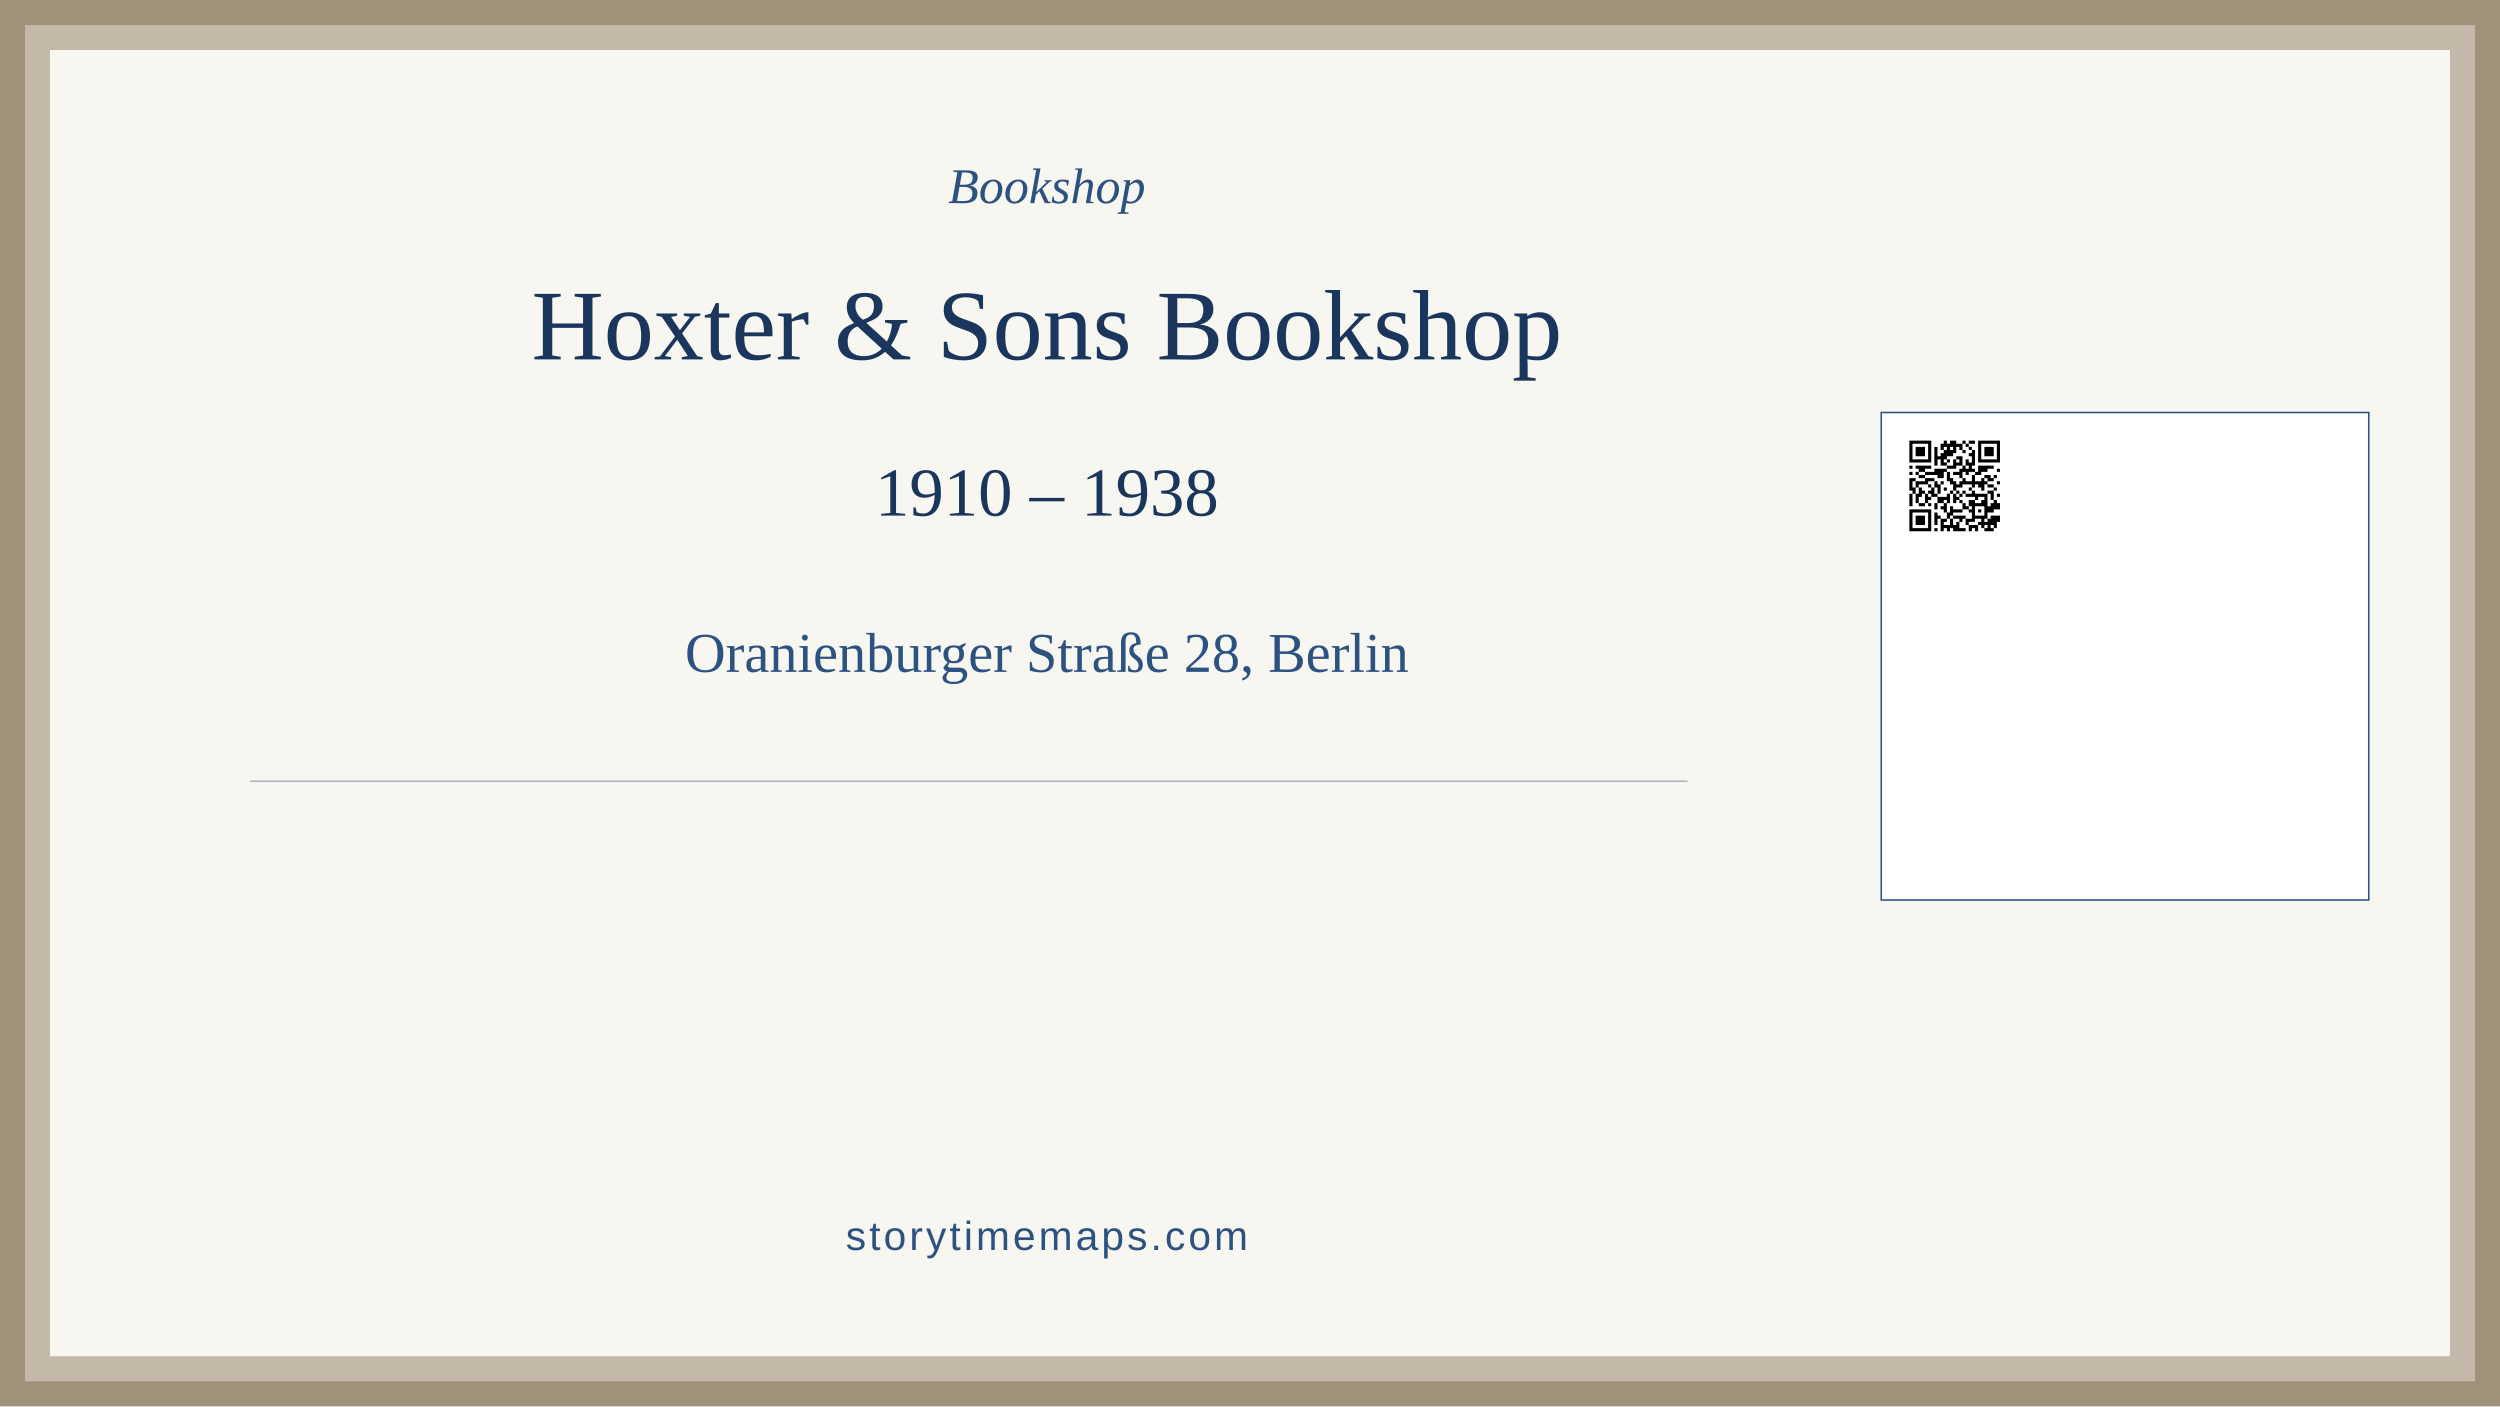
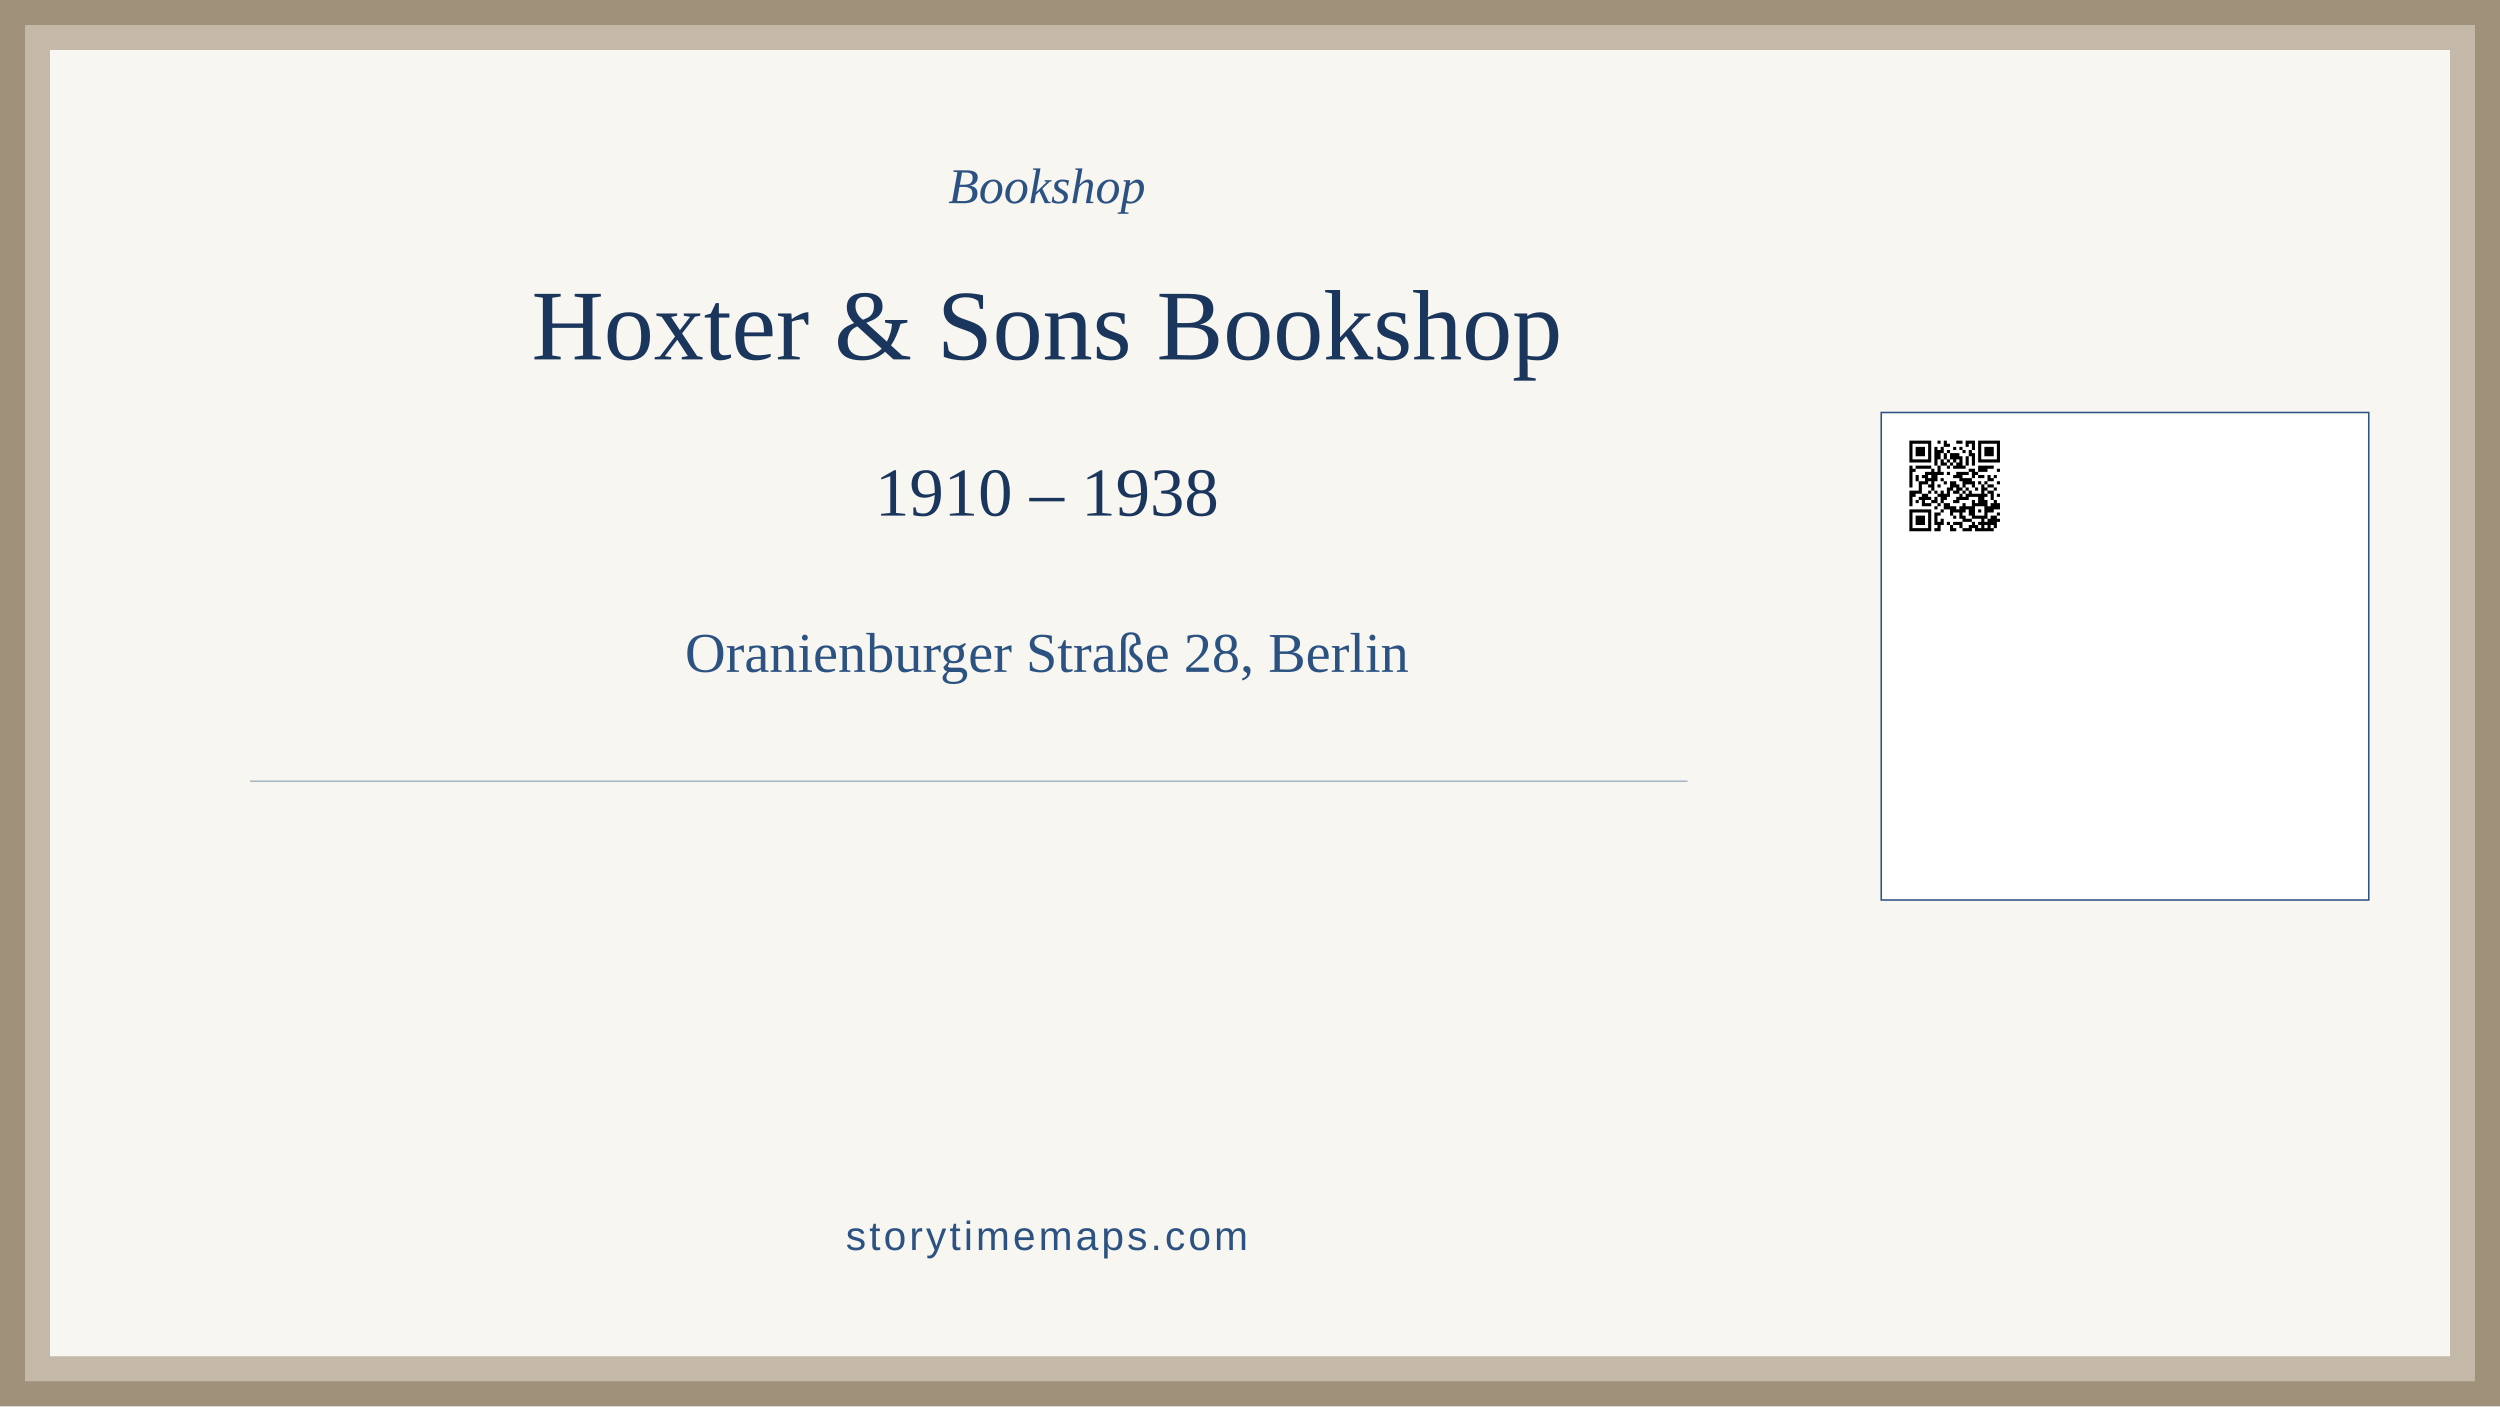
<svg xmlns="http://www.w3.org/2000/svg" viewBox="0 0 800 450" width="800" height="450">
  <defs>
    <style>
      .title { font-family: Georgia, 'Times New Roman', serif; font-weight: normal; }
      .text { font-family: Georgia, 'Times New Roman', serif; }
      .url { font-family: 'Helvetica Neue', Arial, sans-serif; }
    </style>
  </defs>
  <rect width="800" height="450" fill="#a0917a" />
  <rect x="8" y="8" width="784" height="434" fill="#c4b8a8" />
  <rect x="16" y="16" width="768" height="418" fill="#f8f6f0" />
  <text x="335" y="65" text-anchor="middle" class="text" font-size="16" fill="#2c5282" font-style="italic">
    Bookshop
  </text>
  <text x="335" y="115" text-anchor="middle" class="title" font-size="32" fill="#1a365d" font-weight="600">
    Hoxter &amp; Sons Bookshop
  </text>
  <text x="335" y="165" text-anchor="middle" class="text" font-size="22" fill="#1a365d">
    1910 – 1938
  </text>
  <text x="335" y="215" text-anchor="middle" class="text" font-size="18" fill="#2c5282">
    Oranienburger Straße 28, Berlin
  </text>
  <line x1="80" y1="250" x2="540" y2="250" stroke="#2c5282" stroke-width="0.5" opacity="0.4" />
  <text x="335" y="400" text-anchor="middle" class="url" font-size="13" fill="#2c5282" letter-spacing="1">
    storytimemaps.com
  </text>
  <g transform="translate(610, 140)">
    <rect x="-8" y="-8" width="156" height="156" fill="#ffffff" stroke="#2c5282" stroke-width="0.5" />
    <g transform="translate(0, 0)">
      <path fill="#ffffff" d="M0 0h31v31H0z" />
-       <path stroke="#000000" d="M1 1.5h7m4 0h1m1 0h2m2 0h1m1 0h2m1 0h7M1 2.5h1m5 0h1m3 0h7m1 0h1m3 0h1m5 0h1M1 3.5h1m1 0h3m1 0h1m1 0h1m1 0h1m1 0h1m1 0h1m1 0h1m2 0h1m2 0h1m1 0h3m1 0h1M1 4.5h1m1 0h3m1 0h1m1 0h1m2 0h4m2 0h1m2 0h1m1 0h1m1 0h3m1 0h1M1 5.5h1m1 0h3m1 0h1m1 0h1m1 0h4m5 0h2m1 0h1m1 0h3m1 0h1M1 6.5h1m5 0h1m1 0h4m3 0h2m3 0h1m1 0h1m5 0h1M1 7.5h7m1 0h1m1 0h1m1 0h1m1 0h1m1 0h1m1 0h1m1 0h1m1 0h7M9 8.5h1m1 0h2m2 0h3m1 0h3M1 9.5h1m1 0h5m5 0h3m2 0h1m1 0h1m2 0h5M4 10.5h2m3 0h4m4 0h5m1 0h3m3 0h1M1 11.5h1m1 0h1m2 0h6m1 0h1m1 0h3m1 0h1m2 0h2M4 12.5h2m4 0h2m1 0h1m3 0h1m3 0h1m3 0h2m1 0h1M1 13.5h2m3 0h3m4 0h2m3 0h1m2 0h1m2 0h1m1 0h2M1 14.5h1m1 0h4m2 0h1m1 0h1m2 0h2m1 0h9m3 0h1M1 15.5h1m1 0h1m3 0h1m1 0h2m4 0h3m3 0h1m1 0h2m1 0h2M1 16.5h2m1 0h1m3 0h1m1 0h1m1 0h1m2 0h1m4 0h1m3 0h1m3 0h1M2 17.5h1m1 0h2m1 0h2m1 0h1m3 0h1m1 0h1m1 0h1m2 0h1m4 0h2M1 18.5h1m1 0h2m1 0h1m1 0h2m3 0h1m1 0h1m1 0h1m1 0h7m1 0h1m1 0h1M1 19.5h1m1 0h1m2 0h2m2 0h4m1 0h2m5 0h1m2 0h1m1 0h1M1 20.5h1m1 0h1m2 0h1m3 0h2m1 0h1m1 0h1m1 0h1m2 0h2m2 0h2m2 0h1M1 21.5h1m2 0h2m1 0h1m1 0h1m2 0h1m5 0h1m1 0h6m1 0h3M9 22.5h1m1 0h2m1 0h1m3 0h2m1 0h1m3 0h5M1 23.5h7m4 0h1m1 0h4m2 0h2m1 0h1m1 0h3M1 24.5h1m5 0h1m1 0h1m3 0h2m6 0h1m3 0h1M1 25.5h1m1 0h3m1 0h1m1 0h2m2 0h1m1 0h4m2 0h5m1 0h3M1 26.5h1m1 0h3m1 0h1m1 0h1m1 0h2m1 0h1m2 0h1m1 0h3m2 0h1m1 0h4M1 27.5h1m1 0h3m1 0h1m1 0h1m1 0h1m2 0h1m1 0h1m2 0h1m3 0h6M1 28.5h1m5 0h1m3 0h6m3 0h3m1 0h1m1 0h1m1 0h1M1 29.5h7m1 0h1m1 0h1m1 0h1m1 0h4m1 0h1m1 0h1m2 0h3" />
+       <path stroke="#000000" d="M1 1.5h7m2 0h1m1 0h1m3 0h2m1 0h3m1 0h7M1 2.5h1m5 0h1m4 0h2m5 0h1m1 0h1m1 0h1m5 0h1M1 3.5h1m1 0h3m1 0h1m1 0h1m1 0h1m3 0h1m1 0h1m3 0h1m1 0h1m1 0h3m1 0h1M1 4.5h1m1 0h3m1 0h1m1 0h3m1 0h1m4 0h1m1 0h1m2 0h1m1 0h3m1 0h1M1 5.5h1m1 0h3m1 0h1m1 0h2m1 0h1m1 0h3m3 0h2m1 0h1m1 0h3m1 0h1M1 6.5h1m5 0h1m1 0h2m1 0h1m1 0h4m1 0h1m1 0h1m1 0h1m5 0h1M1 7.5h7m1 0h1m1 0h1m1 0h1m1 0h1m1 0h1m1 0h1m1 0h1m1 0h7M9 8.5h1m1 0h2m1 0h1m1 0h2m1 0h1m1 0h1M1 9.5h1m1 0h5m2 0h1m2 0h1m1 0h4m4 0h5M1 10.5h2m5 0h1m1 0h1m9 0h2m1 0h3m3 0h1M1 11.5h1m4 0h6m1 0h1m2 0h4m1 0h2M1 12.5h1m1 0h1m1 0h2m1 0h2m5 0h3m3 0h1m1 0h2m1 0h1m1 0h1M1 13.5h1m1 0h1m2 0h4m1 0h1m5 0h4m5 0h2M1 14.5h1m2 0h3m1 0h1m3 0h1m1 0h2m2 0h4m1 0h1m1 0h1m3 0h1M1 15.5h1m2 0h1m2 0h2m1 0h1m3 0h3m1 0h1m2 0h1m2 0h1m1 0h2M4 16.5h1m3 0h1m4 0h2m1 0h2m1 0h1m2 0h1m1 0h2m2 0h1M1 17.5h4m2 0h1m1 0h1m1 0h1m1 0h1m1 0h2m1 0h1m1 0h1m3 0h1m1 0h2M1 18.5h2m2 0h2m3 0h4m3 0h1m1 0h7m1 0h1m1 0h1M1 19.5h1m2 0h4m1 0h1m1 0h2m3 0h4m3 0h2m2 0h1M1 20.5h1m1 0h1m1 0h1m2 0h2m1 0h1m3 0h2m4 0h1m1 0h3m2 0h1M1 21.5h1m3 0h3m2 0h1m1 0h2m4 0h1m2 0h5m1 0h3M9 22.5h1m2 0h4m1 0h5m3 0h5M1 23.5h7m3 0h1m2 0h5m1 0h2m1 0h1m1 0h3M1 24.5h1m5 0h1m1 0h2m3 0h1m2 0h1m2 0h2m3 0h1m3 0h1M1 25.5h1m1 0h3m1 0h1m1 0h1m5 0h1m1 0h2m2 0h5m1 0h2M1 26.5h1m1 0h3m1 0h1m1 0h1m1 0h1m6 0h3m3 0h1m1 0h4M1 27.5h1m1 0h3m1 0h1m1 0h3m1 0h1m1 0h3m3 0h1m1 0h6M1 28.5h1m5 0h1m2 0h1m3 0h1m2 0h1m2 0h3m1 0h1m1 0h1m1 0h1M1 29.5h7m1 0h2m3 0h2m2 0h3m1 0h6" />
    </g>
  </g>
</svg>
